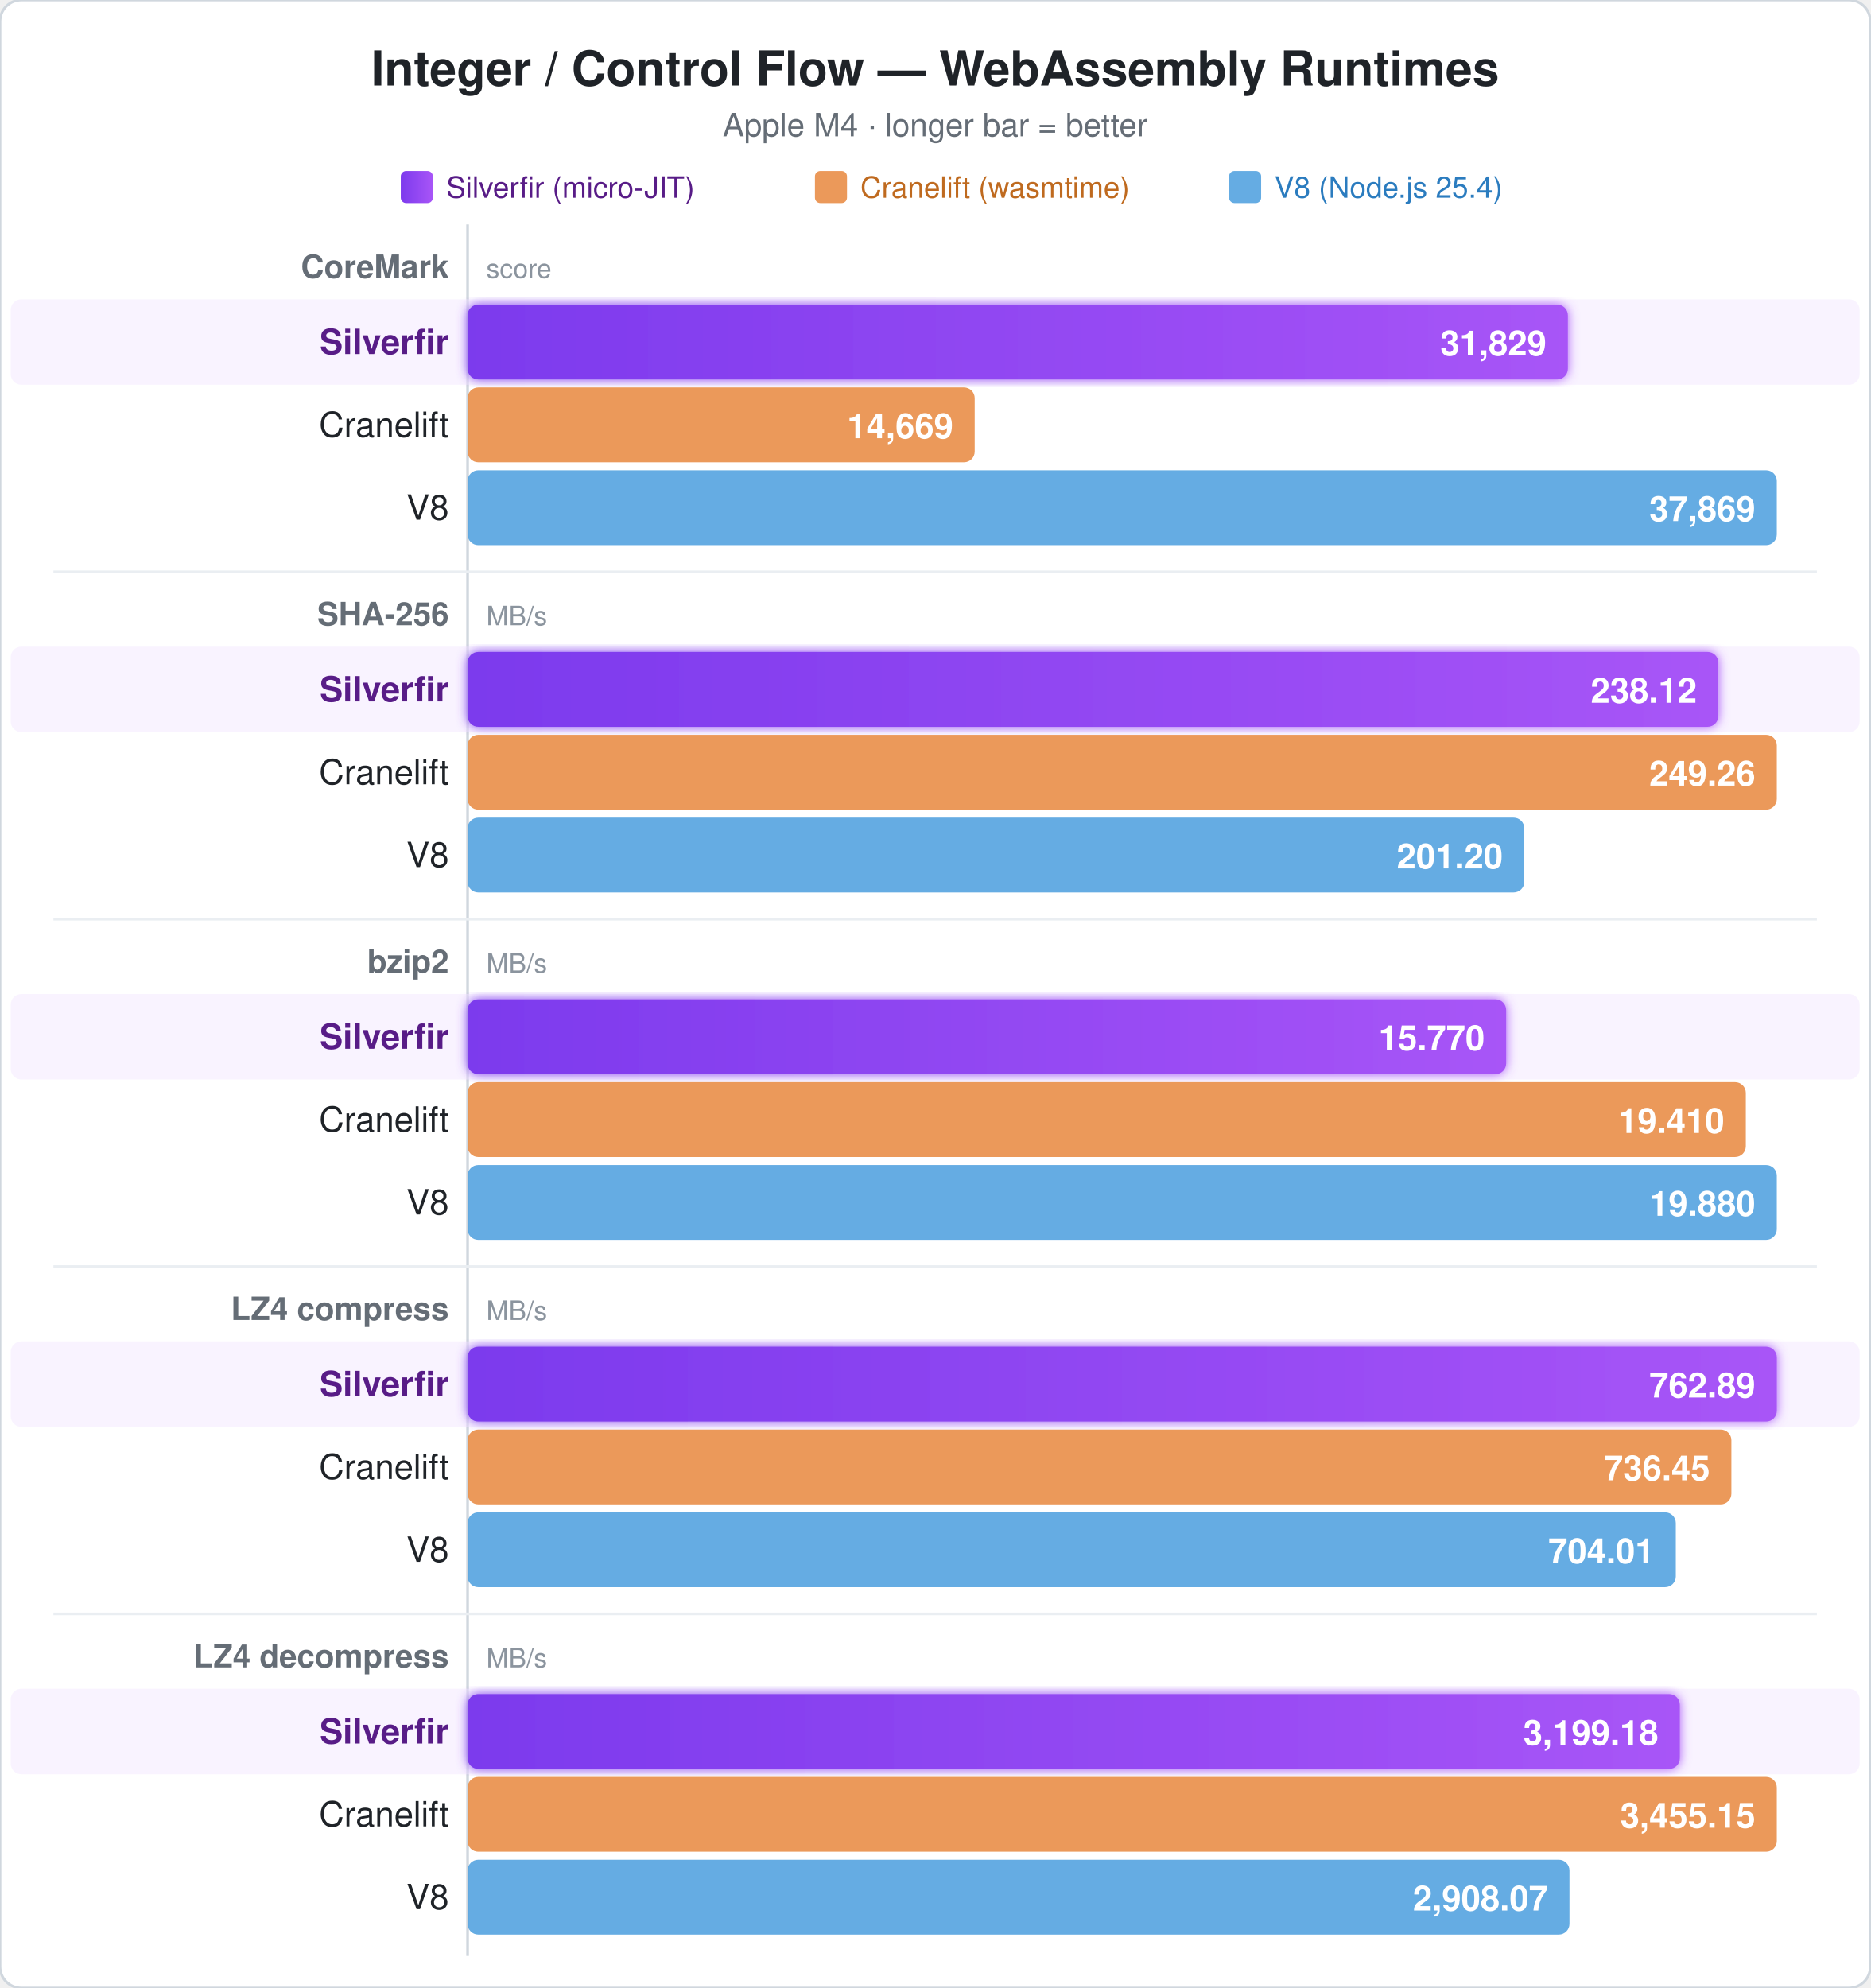
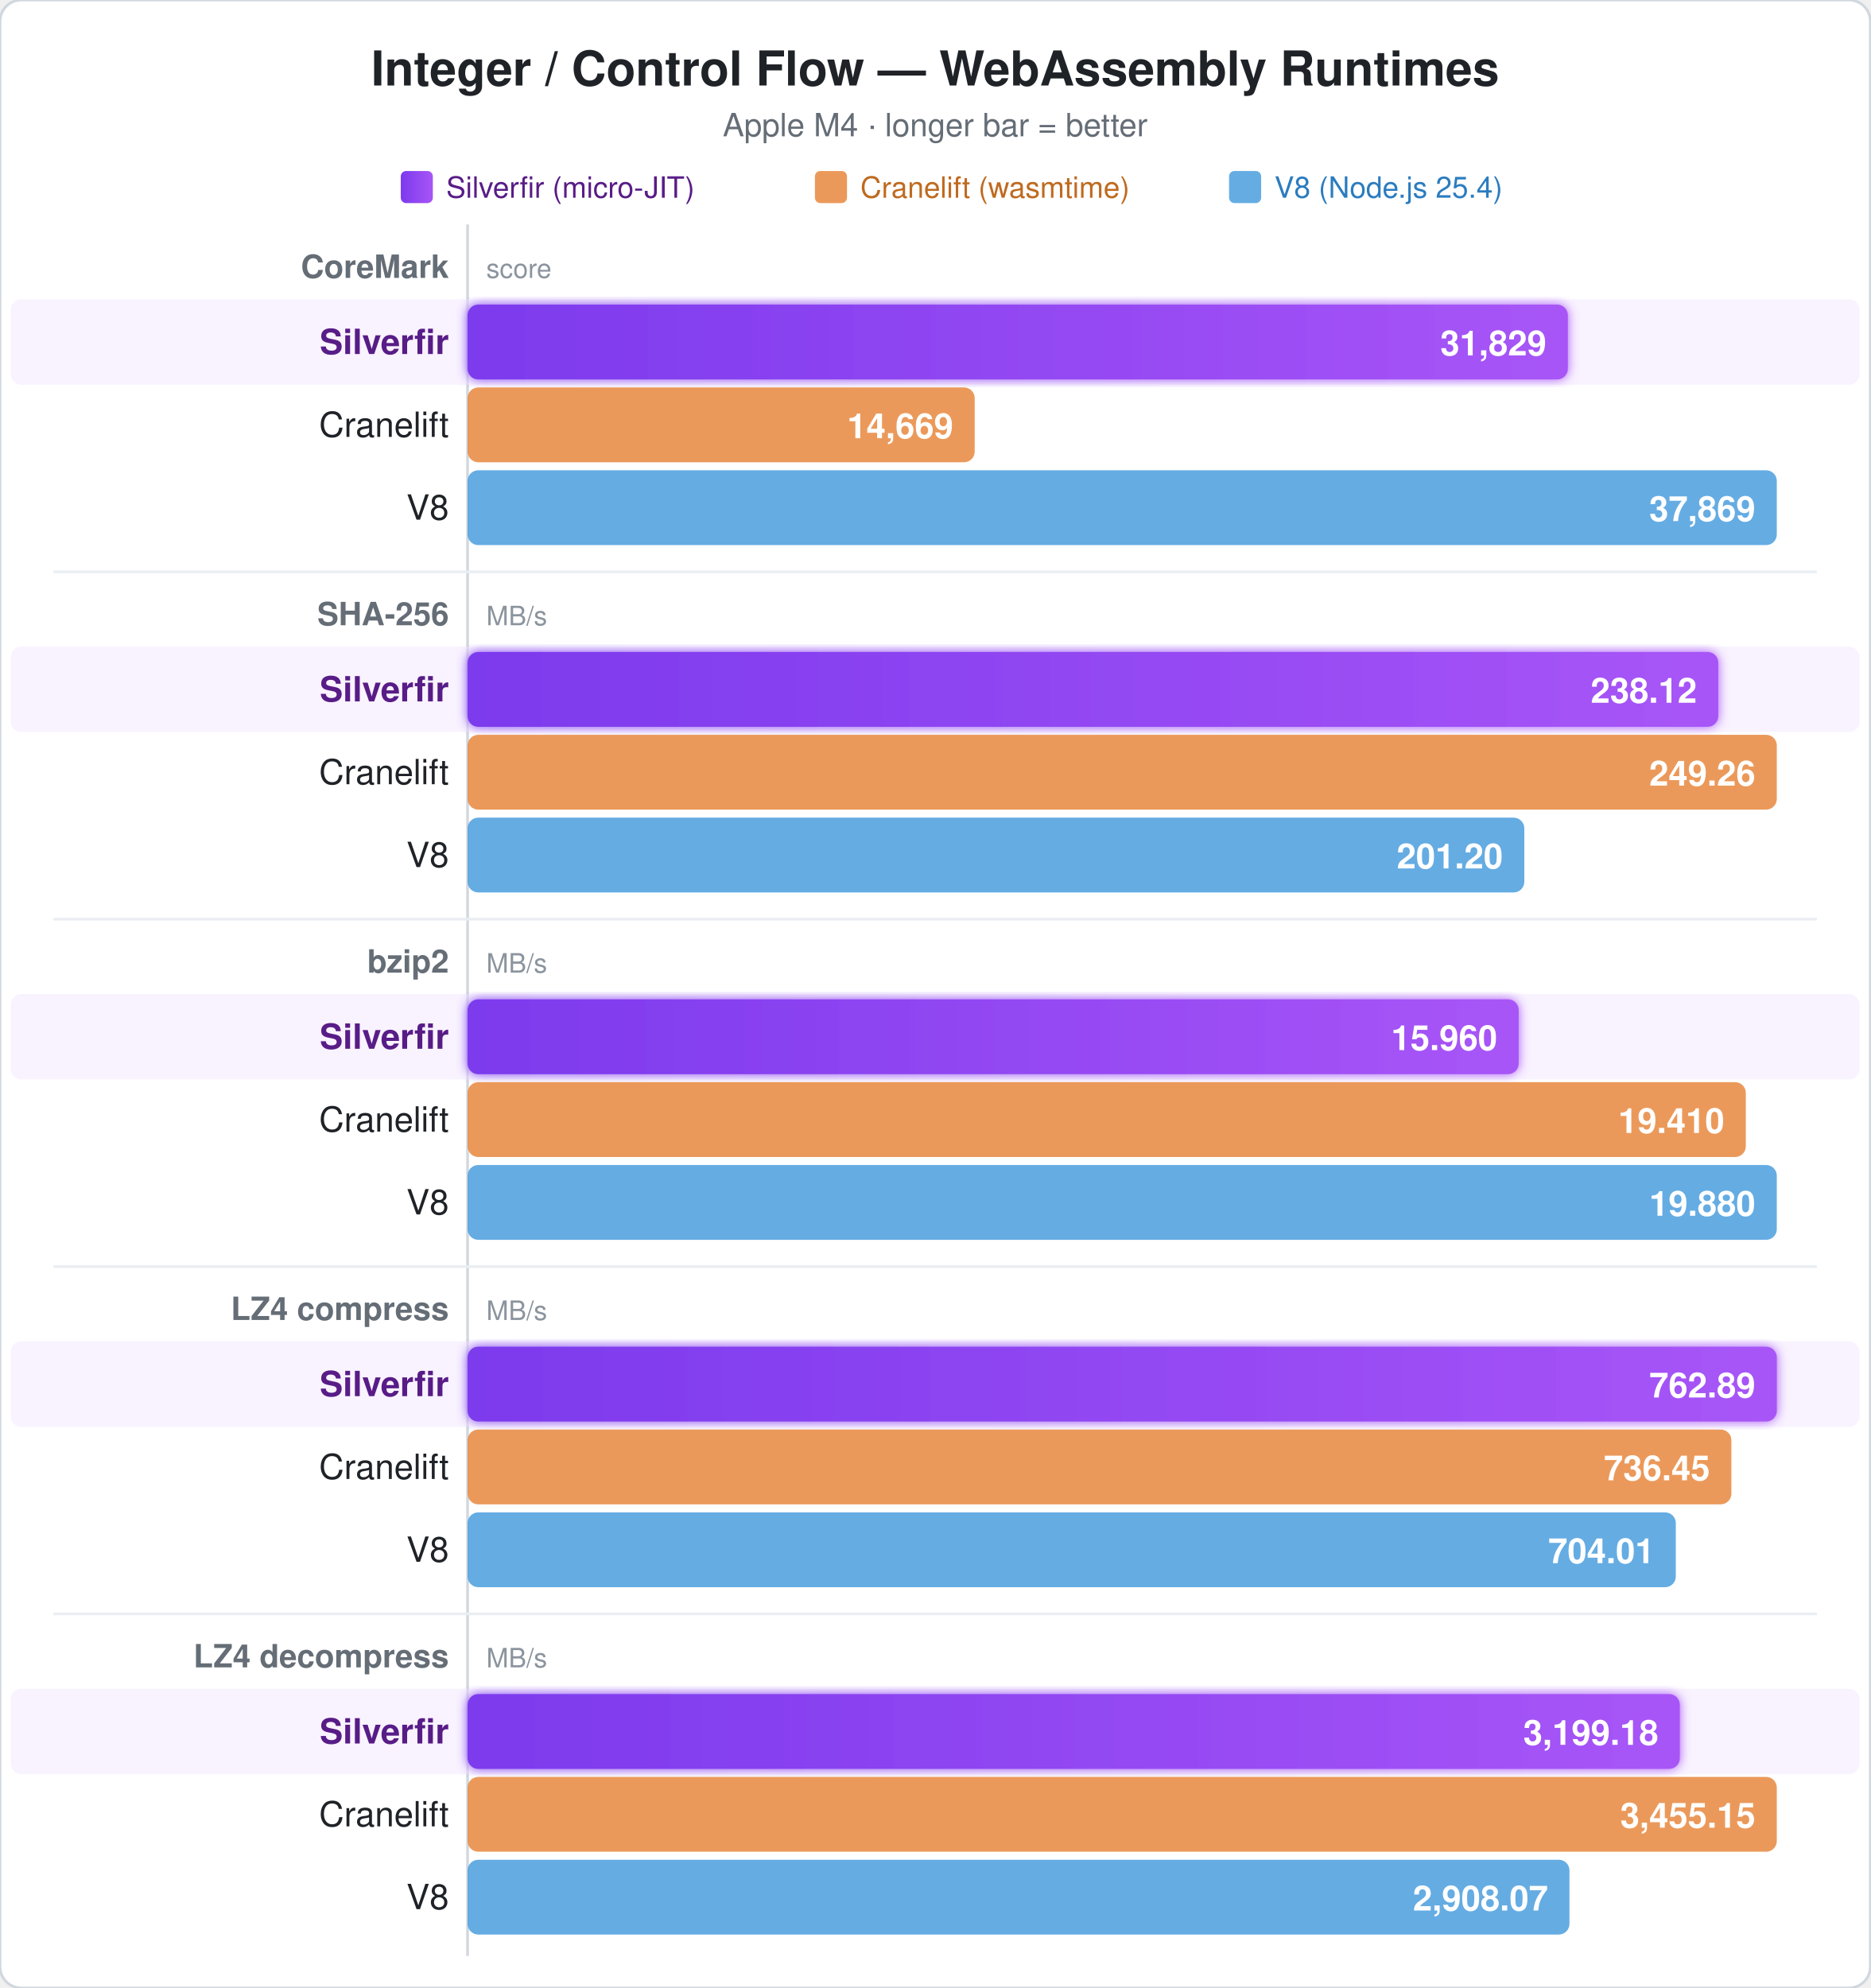
<svg xmlns="http://www.w3.org/2000/svg" role="img" viewBox="0 0 700 744" width="700" height="744">
  <defs>
    <linearGradient id="hlGrad" x1="0" y1="0" x2="1" y2="0">
      <stop offset="0%" stop-color="#7c3aed" />
      <stop offset="100%" stop-color="#a855f7" />
    </linearGradient>
    <filter id="glow">
      <feGaussianBlur stdDeviation="2" result="blur" />
      <feMerge>
        <feMergeNode in="blur" />
        <feMergeNode in="SourceGraphic" />
      </feMerge>
    </filter>
  </defs>
  <rect width="700" height="744" rx="8" ry="8" fill="#ffffff" stroke="#d0d7de" stroke-width="1" />
  <text x="350.0" y="32" text-anchor="middle" fill="#1f2328" font-family="Segoe UI,Helvetica,Arial,sans-serif" font-size="18" font-weight="600">Integer / Control Flow — WebAssembly Runtimes</text>
  <text x="350.0" y="51" text-anchor="middle" fill="#656d76" font-family="Segoe UI,Helvetica,Arial,sans-serif" font-size="12">Apple M4  ·  longer bar = better</text>
  <rect x="150.0" y="64" width="12" height="12" rx="2" fill="url(#hlGrad)" />
  <text x="167.0" y="74" fill="#581c87" font-family="Segoe UI,Helvetica,Arial,sans-serif" font-size="11">Silverfir (micro-JIT)</text>
  <rect x="305.0" y="64" width="12" height="12" rx="2" fill="#e8873d" opacity="0.85" />
  <text x="322.0" y="74" fill="#bf6a1f" font-family="Segoe UI,Helvetica,Arial,sans-serif" font-size="11">Cranelift (wasmtime)</text>
  <rect x="460.0" y="64" width="12" height="12" rx="2" fill="#4a9ede" opacity="0.85" />
  <text x="477.0" y="74" fill="#2b7cbf" font-family="Segoe UI,Helvetica,Arial,sans-serif" font-size="11">V8 (Node.js 25.4)</text>
  <line x1="175" y1="84" x2="175" y2="732" stroke="#d0d7de" stroke-width="1" />
  <text x="168" y="104.0" text-anchor="end" fill="#656d76" font-family="Segoe UI,Helvetica,Arial,sans-serif" font-size="12" font-weight="600">CoreMark</text>
  <text x="182" y="104.0" fill="#8b949e" font-family="Segoe UI,Helvetica,Arial,sans-serif" font-size="10">score</text>
  <rect x="4" y="112" width="692" height="32" rx="4" fill="#f3e8ff" opacity="0.5" />
  <text x="168" y="132.5" text-anchor="end" fill="#581c87" font-family="Segoe UI,Helvetica,Arial,sans-serif" font-size="13" font-weight="700">Silverfir</text>
  <rect x="175" y="114" width="411.8" height="28" rx="4" fill="url(#hlGrad)" filter="url(#glow)">
    <animate attributeName="width" from="0" to="411.8" dur="0.35s" fill="freeze" />
  </rect>
  <text x="578.8" y="133.0" text-anchor="end" fill="#ffffff" font-family="Segoe UI,Helvetica,Arial,sans-serif" font-size="13" font-weight="700">31,829</text>
  <text x="168" y="163.5" text-anchor="end" fill="#1f2328" font-family="Segoe UI,Helvetica,Arial,sans-serif" font-size="13" font-weight="400">Cranelift</text>
  <rect x="175" y="145" width="189.8" height="28" rx="4" fill="#e8873d" opacity="0.85">
    <animate attributeName="width" from="0" to="189.8" dur="0.39s" fill="freeze" />
  </rect>
  <text x="356.8" y="164.0" text-anchor="end" fill="#ffffff" font-family="Segoe UI,Helvetica,Arial,sans-serif" font-size="13" font-weight="700">14,669</text>
  <text x="168" y="194.5" text-anchor="end" fill="#1f2328" font-family="Segoe UI,Helvetica,Arial,sans-serif" font-size="13" font-weight="400">V8</text>
  <rect x="175" y="176" width="490.0" height="28" rx="4" fill="#4a9ede" opacity="0.85">
    <animate attributeName="width" from="0" to="490.0" dur="0.43s" fill="freeze" />
  </rect>
  <text x="657.0" y="195.0" text-anchor="end" fill="#ffffff" font-family="Segoe UI,Helvetica,Arial,sans-serif" font-size="13" font-weight="700">37,869</text>
  <line x1="20" y1="214" x2="680" y2="214" stroke="#eaeef2" stroke-width="1" />
  <text x="168" y="234.0" text-anchor="end" fill="#656d76" font-family="Segoe UI,Helvetica,Arial,sans-serif" font-size="12" font-weight="600">SHA-256</text>
  <text x="182" y="234.0" fill="#8b949e" font-family="Segoe UI,Helvetica,Arial,sans-serif" font-size="10">MB/s</text>
  <rect x="4" y="242" width="692" height="32" rx="4" fill="#f3e8ff" opacity="0.5" />
  <text x="168" y="262.5" text-anchor="end" fill="#581c87" font-family="Segoe UI,Helvetica,Arial,sans-serif" font-size="13" font-weight="700">Silverfir</text>
  <rect x="175" y="244" width="468.1" height="28" rx="4" fill="url(#hlGrad)" filter="url(#glow)">
    <animate attributeName="width" from="0" to="468.1" dur="0.39s" fill="freeze" />
  </rect>
  <text x="635.1" y="263.0" text-anchor="end" fill="#ffffff" font-family="Segoe UI,Helvetica,Arial,sans-serif" font-size="13" font-weight="700">238.12</text>
  <text x="168" y="293.5" text-anchor="end" fill="#1f2328" font-family="Segoe UI,Helvetica,Arial,sans-serif" font-size="13" font-weight="400">Cranelift</text>
  <rect x="175" y="275" width="490.0" height="28" rx="4" fill="#e8873d" opacity="0.85">
    <animate attributeName="width" from="0" to="490.0" dur="0.43s" fill="freeze" />
  </rect>
  <text x="657.0" y="294.0" text-anchor="end" fill="#ffffff" font-family="Segoe UI,Helvetica,Arial,sans-serif" font-size="13" font-weight="700">249.26</text>
  <text x="168" y="324.5" text-anchor="end" fill="#1f2328" font-family="Segoe UI,Helvetica,Arial,sans-serif" font-size="13" font-weight="400">V8</text>
  <rect x="175" y="306" width="395.5" height="28" rx="4" fill="#4a9ede" opacity="0.85">
    <animate attributeName="width" from="0" to="395.5" dur="0.47s" fill="freeze" />
  </rect>
  <text x="562.5" y="325.0" text-anchor="end" fill="#ffffff" font-family="Segoe UI,Helvetica,Arial,sans-serif" font-size="13" font-weight="700">201.20</text>
  <line x1="20" y1="344" x2="680" y2="344" stroke="#eaeef2" stroke-width="1" />
  <text x="168" y="364.0" text-anchor="end" fill="#656d76" font-family="Segoe UI,Helvetica,Arial,sans-serif" font-size="12" font-weight="600">bzip2</text>
  <text x="182" y="364.0" fill="#8b949e" font-family="Segoe UI,Helvetica,Arial,sans-serif" font-size="10">MB/s</text>
  <rect x="4" y="372" width="692" height="32" rx="4" fill="#f3e8ff" opacity="0.5" />
  <text x="168" y="392.5" text-anchor="end" fill="#581c87" font-family="Segoe UI,Helvetica,Arial,sans-serif" font-size="13" font-weight="700">Silverfir</text>
-   <rect x="175" y="374" width="388.7" height="28" rx="4" fill="url(#hlGrad)" filter="url(#glow)">
-     <animate attributeName="width" from="0" to="388.7" dur="0.43s" fill="freeze" />
+   <rect x="175" y="374" width="393.4" height="28" rx="4" fill="url(#hlGrad)" filter="url(#glow)">
+     <animate attributeName="width" from="0" to="393.4" dur="0.43s" fill="freeze" />
  </rect>
-   <text x="555.7" y="393.0" text-anchor="end" fill="#ffffff" font-family="Segoe UI,Helvetica,Arial,sans-serif" font-size="13" font-weight="700">15.770</text>
+   <text x="560.4" y="393.0" text-anchor="end" fill="#ffffff" font-family="Segoe UI,Helvetica,Arial,sans-serif" font-size="13" font-weight="700">15.960</text>
  <text x="168" y="423.5" text-anchor="end" fill="#1f2328" font-family="Segoe UI,Helvetica,Arial,sans-serif" font-size="13" font-weight="400">Cranelift</text>
  <rect x="175" y="405" width="478.4" height="28" rx="4" fill="#e8873d" opacity="0.85">
    <animate attributeName="width" from="0" to="478.4" dur="0.47s" fill="freeze" />
  </rect>
  <text x="645.4" y="424.0" text-anchor="end" fill="#ffffff" font-family="Segoe UI,Helvetica,Arial,sans-serif" font-size="13" font-weight="700">19.410</text>
  <text x="168" y="454.5" text-anchor="end" fill="#1f2328" font-family="Segoe UI,Helvetica,Arial,sans-serif" font-size="13" font-weight="400">V8</text>
  <rect x="175" y="436" width="490.0" height="28" rx="4" fill="#4a9ede" opacity="0.85">
    <animate attributeName="width" from="0" to="490.0" dur="0.51s" fill="freeze" />
  </rect>
  <text x="657.0" y="455.0" text-anchor="end" fill="#ffffff" font-family="Segoe UI,Helvetica,Arial,sans-serif" font-size="13" font-weight="700">19.880</text>
  <line x1="20" y1="474" x2="680" y2="474" stroke="#eaeef2" stroke-width="1" />
  <text x="168" y="494.0" text-anchor="end" fill="#656d76" font-family="Segoe UI,Helvetica,Arial,sans-serif" font-size="12" font-weight="600">LZ4 compress</text>
  <text x="182" y="494.0" fill="#8b949e" font-family="Segoe UI,Helvetica,Arial,sans-serif" font-size="10">MB/s</text>
  <rect x="4" y="502" width="692" height="32" rx="4" fill="#f3e8ff" opacity="0.5" />
  <text x="168" y="522.5" text-anchor="end" fill="#581c87" font-family="Segoe UI,Helvetica,Arial,sans-serif" font-size="13" font-weight="700">Silverfir</text>
  <rect x="175" y="504" width="490.0" height="28" rx="4" fill="url(#hlGrad)" filter="url(#glow)">
    <animate attributeName="width" from="0" to="490.0" dur="0.47s" fill="freeze" />
  </rect>
  <text x="657.0" y="523.0" text-anchor="end" fill="#ffffff" font-family="Segoe UI,Helvetica,Arial,sans-serif" font-size="13" font-weight="700">762.89</text>
  <text x="168" y="553.5" text-anchor="end" fill="#1f2328" font-family="Segoe UI,Helvetica,Arial,sans-serif" font-size="13" font-weight="400">Cranelift</text>
  <rect x="175" y="535" width="473.0" height="28" rx="4" fill="#e8873d" opacity="0.85">
    <animate attributeName="width" from="0" to="473.0" dur="0.51s" fill="freeze" />
  </rect>
  <text x="640.0" y="554.0" text-anchor="end" fill="#ffffff" font-family="Segoe UI,Helvetica,Arial,sans-serif" font-size="13" font-weight="700">736.45</text>
  <text x="168" y="584.5" text-anchor="end" fill="#1f2328" font-family="Segoe UI,Helvetica,Arial,sans-serif" font-size="13" font-weight="400">V8</text>
  <rect x="175" y="566" width="452.2" height="28" rx="4" fill="#4a9ede" opacity="0.85">
    <animate attributeName="width" from="0" to="452.2" dur="0.55s" fill="freeze" />
  </rect>
  <text x="619.2" y="585.0" text-anchor="end" fill="#ffffff" font-family="Segoe UI,Helvetica,Arial,sans-serif" font-size="13" font-weight="700">704.01</text>
  <line x1="20" y1="604" x2="680" y2="604" stroke="#eaeef2" stroke-width="1" />
  <text x="168" y="624.0" text-anchor="end" fill="#656d76" font-family="Segoe UI,Helvetica,Arial,sans-serif" font-size="12" font-weight="600">LZ4 decompress</text>
  <text x="182" y="624.0" fill="#8b949e" font-family="Segoe UI,Helvetica,Arial,sans-serif" font-size="10">MB/s</text>
  <rect x="4" y="632" width="692" height="32" rx="4" fill="#f3e8ff" opacity="0.5" />
  <text x="168" y="652.5" text-anchor="end" fill="#581c87" font-family="Segoe UI,Helvetica,Arial,sans-serif" font-size="13" font-weight="700">Silverfir</text>
  <rect x="175" y="634" width="453.7" height="28" rx="4" fill="url(#hlGrad)" filter="url(#glow)">
    <animate attributeName="width" from="0" to="453.7" dur="0.51s" fill="freeze" />
  </rect>
  <text x="620.7" y="653.0" text-anchor="end" fill="#ffffff" font-family="Segoe UI,Helvetica,Arial,sans-serif" font-size="13" font-weight="700">3,199.18</text>
  <text x="168" y="683.5" text-anchor="end" fill="#1f2328" font-family="Segoe UI,Helvetica,Arial,sans-serif" font-size="13" font-weight="400">Cranelift</text>
  <rect x="175" y="665" width="490.0" height="28" rx="4" fill="#e8873d" opacity="0.85">
    <animate attributeName="width" from="0" to="490.0" dur="0.55s" fill="freeze" />
  </rect>
  <text x="657.0" y="684.0" text-anchor="end" fill="#ffffff" font-family="Segoe UI,Helvetica,Arial,sans-serif" font-size="13" font-weight="700">3,455.15</text>
  <text x="168" y="714.5" text-anchor="end" fill="#1f2328" font-family="Segoe UI,Helvetica,Arial,sans-serif" font-size="13" font-weight="400">V8</text>
  <rect x="175" y="696" width="412.4" height="28" rx="4" fill="#4a9ede" opacity="0.85">
    <animate attributeName="width" from="0" to="412.4" dur="0.59s" fill="freeze" />
  </rect>
  <text x="579.4" y="715.0" text-anchor="end" fill="#ffffff" font-family="Segoe UI,Helvetica,Arial,sans-serif" font-size="13" font-weight="700">2,908.07</text>
</svg>
